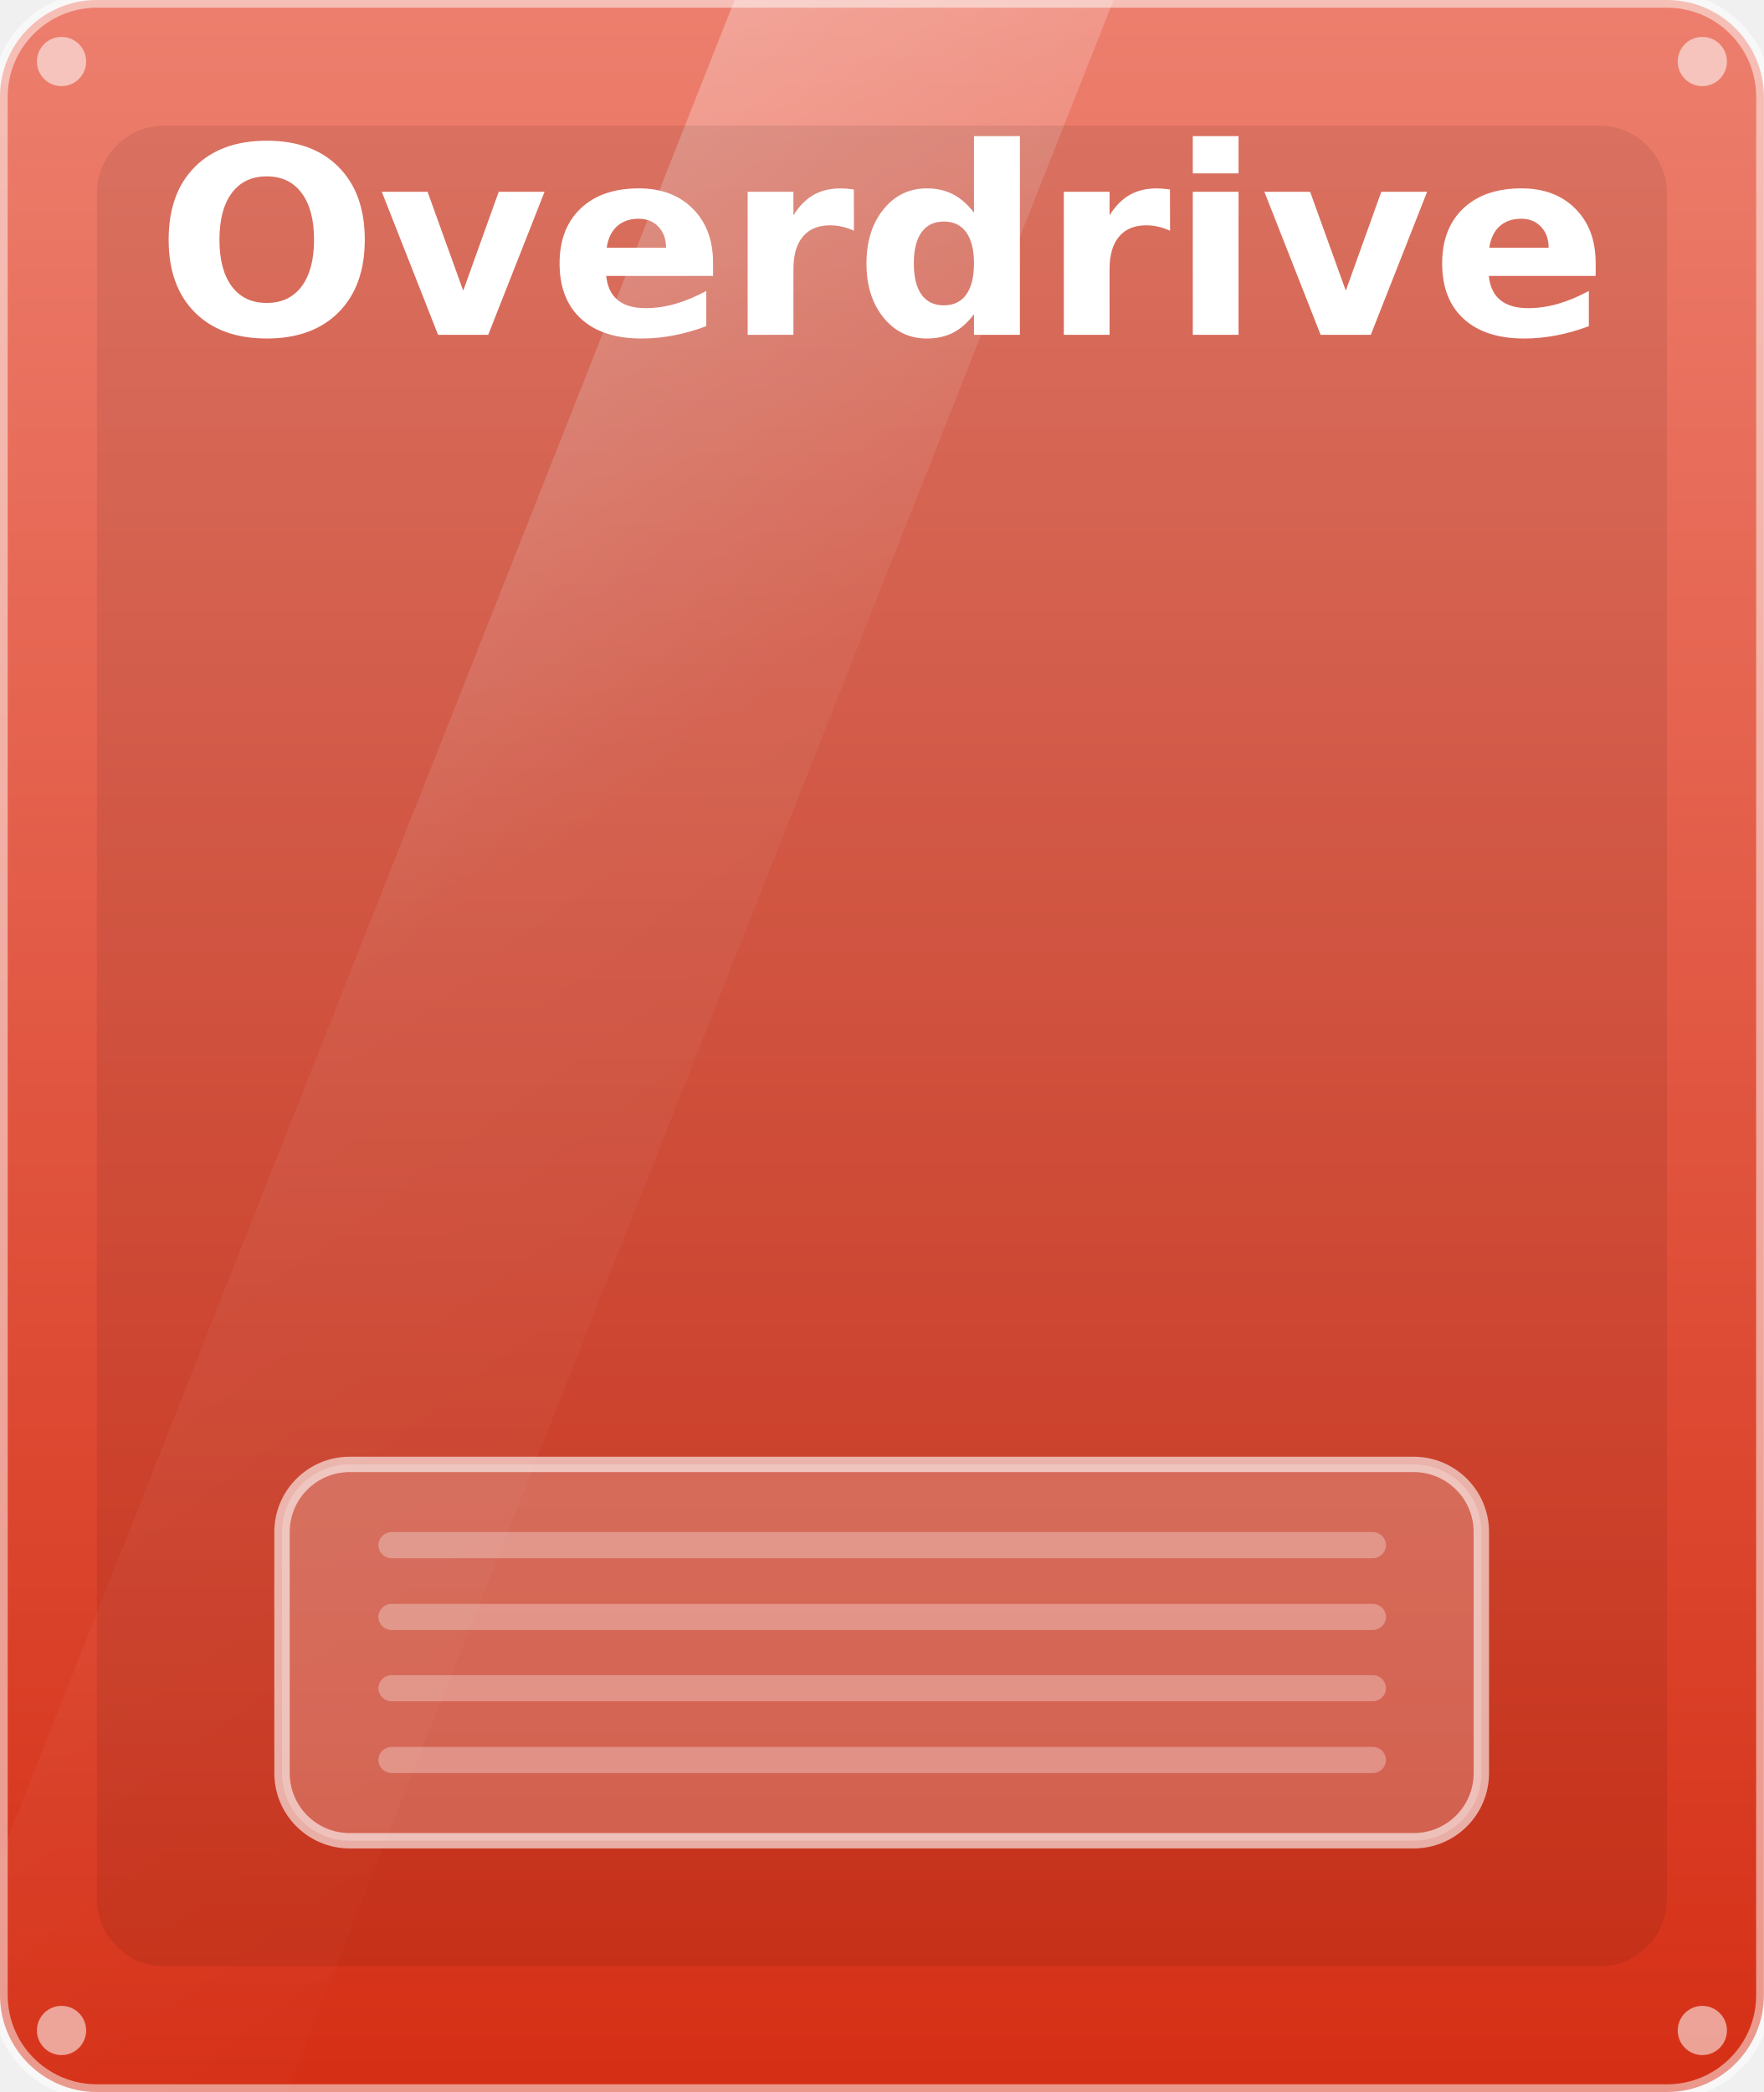
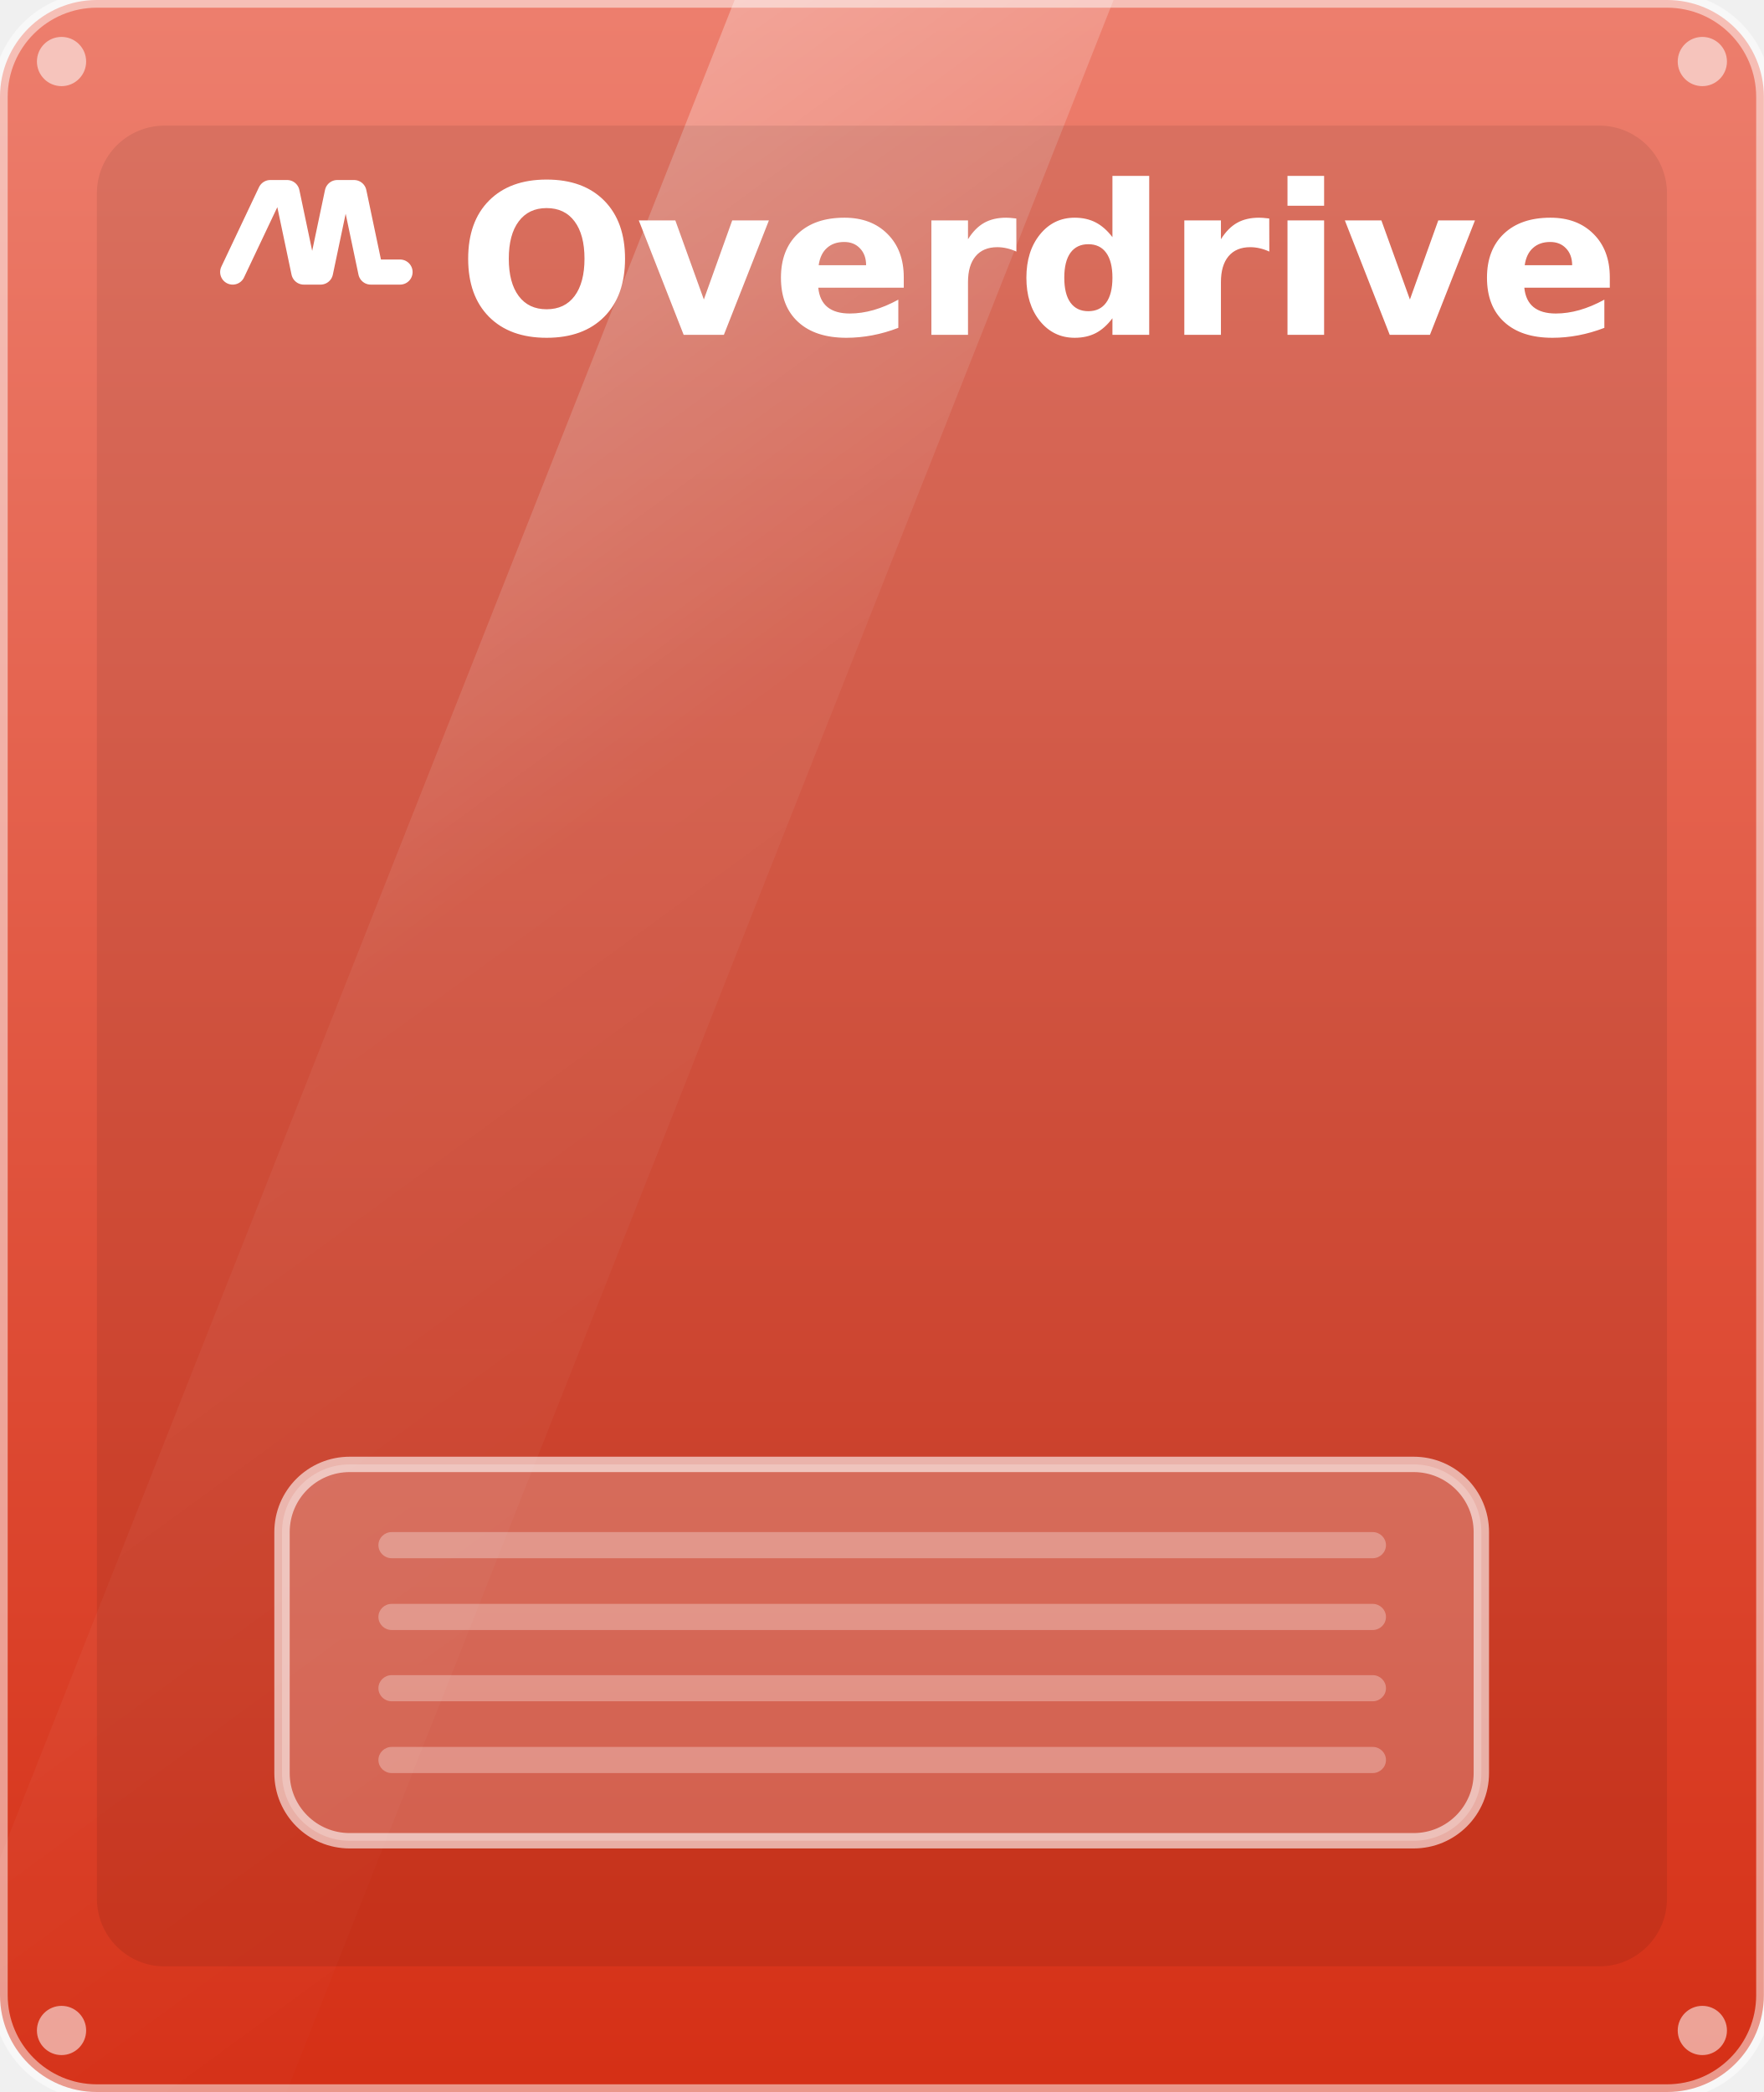
<svg xmlns="http://www.w3.org/2000/svg" width="344" height="408" viewBox="0 0 344 408">
  <defs>
    <linearGradient id="hwBg" x1="0" y1="0" x2="0" y2="1">
      <stop offset="0" stop-color="hsl(8,78%,68%)" />
      <stop offset="1" stop-color="hsl(8,82%,46%)" />
    </linearGradient>
    <linearGradient id="hwSheen" x1="0" y1="0" x2="0.4" y2="1">
      <stop offset="0" stop-color="rgba(255,255,255,0.55)" />
      <stop offset="0.55" stop-color="rgba(255,255,255,0.06)" />
      <stop offset="1" stop-color="rgba(255,255,255,0)" />
    </linearGradient>
  </defs>
  <clipPath id="pedalBody">
    <rect x="0" y="0" width="344" height="408" rx="18.9" />
  </clipPath>
  <rect x="0" y="0" width="344" height="408" rx="18.9" fill="url(#hwBg)" stroke="rgba(255,255,255,0.5)" stroke-width="3" />
  <g clip-path="url(#pedalBody)">
    <g transform="scale(0.671875,0.796875)">
      <path d="M-40 540 L232 -40 L342 -40 L70 540 Z" fill="url(#hwSheen)" />
    </g>
  </g>
  <rect x="18.9" y="24.5" width="306.2" height="359.0" rx="13.2" fill="rgba(0,0,0,0.08)" />
-   <text x="172.0" y="65.3" text-anchor="middle" font-family="DejaVu Sans, Noto Sans, sans-serif" font-weight="700" font-size="51.0" fill="#ffffff">Overdrive</text>
+   <g transform="translate(41.3,24.5) scale(0.408)" fill="none" stroke="#ffffff" stroke-width="12" stroke-linecap="round" stroke-linejoin="round">
+     <path d="M10 70 L28 32 L36 32 L44 70 L52 70 L60 32 L68 32 L76 70 L90 70" />
+   </g>
+   <text x="202.6" y="65.3" text-anchor="middle" font-family="DejaVu Sans, Noto Sans, sans-serif" font-weight="700" font-size="40.8" fill="#ffffff">Overdrive</text>
  <rect x="55.0" y="285.6" width="233.9" height="73.4" rx="13.2" fill="rgba(255,255,255,0.22)" stroke="rgba(255,255,255,0.6)" stroke-width="3" />
  <rect x="73.8" y="298.8" width="196.5" height="5.1" rx="2.6" fill="#ffffff" opacity="0.3" />
  <rect x="73.8" y="312.8" width="196.5" height="5.1" rx="2.6" fill="#ffffff" opacity="0.3" />
  <rect x="73.8" y="326.7" width="196.5" height="5.1" rx="2.6" fill="#ffffff" opacity="0.3" />
  <rect x="73.8" y="340.7" width="196.5" height="5.1" rx="2.6" fill="#ffffff" opacity="0.3" />
  <circle cx="12.0" cy="12.0" r="4.8" fill="#ffffff" opacity="0.55" />
  <circle cx="332.0" cy="12.0" r="4.8" fill="#ffffff" opacity="0.55" />
  <circle cx="12.0" cy="396.0" r="4.8" fill="#ffffff" opacity="0.55" />
  <circle cx="332.0" cy="396.0" r="4.8" fill="#ffffff" opacity="0.55" />
</svg>
